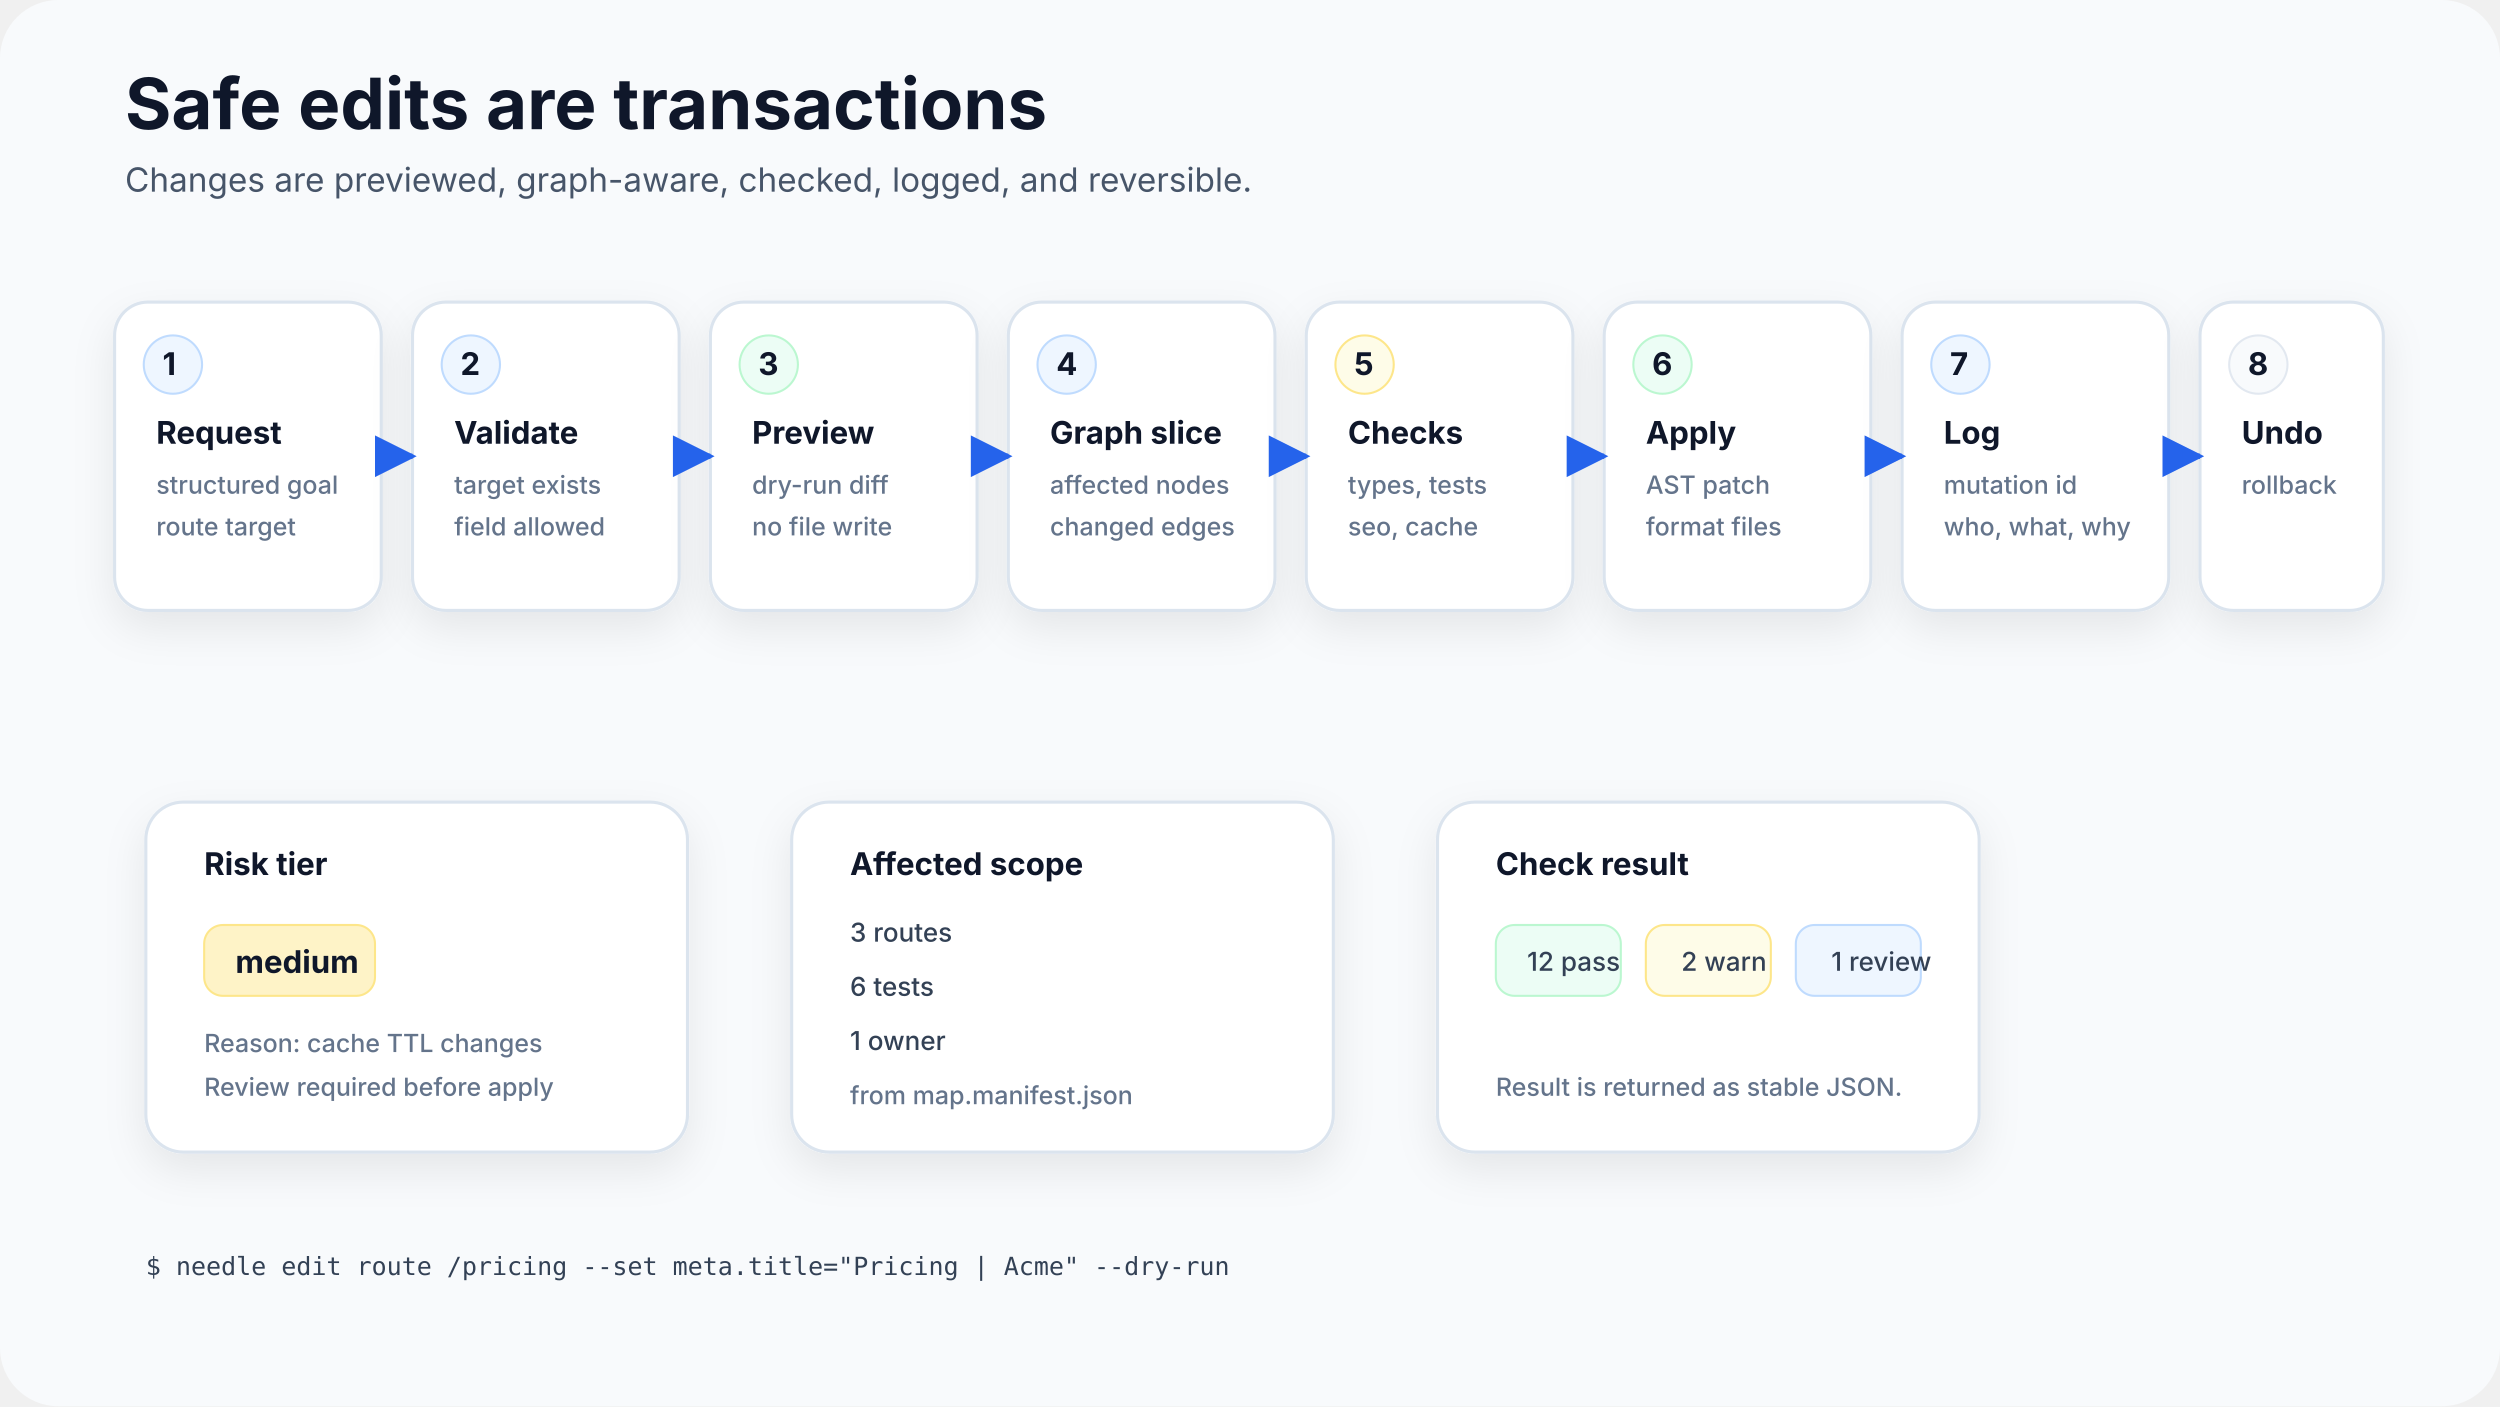
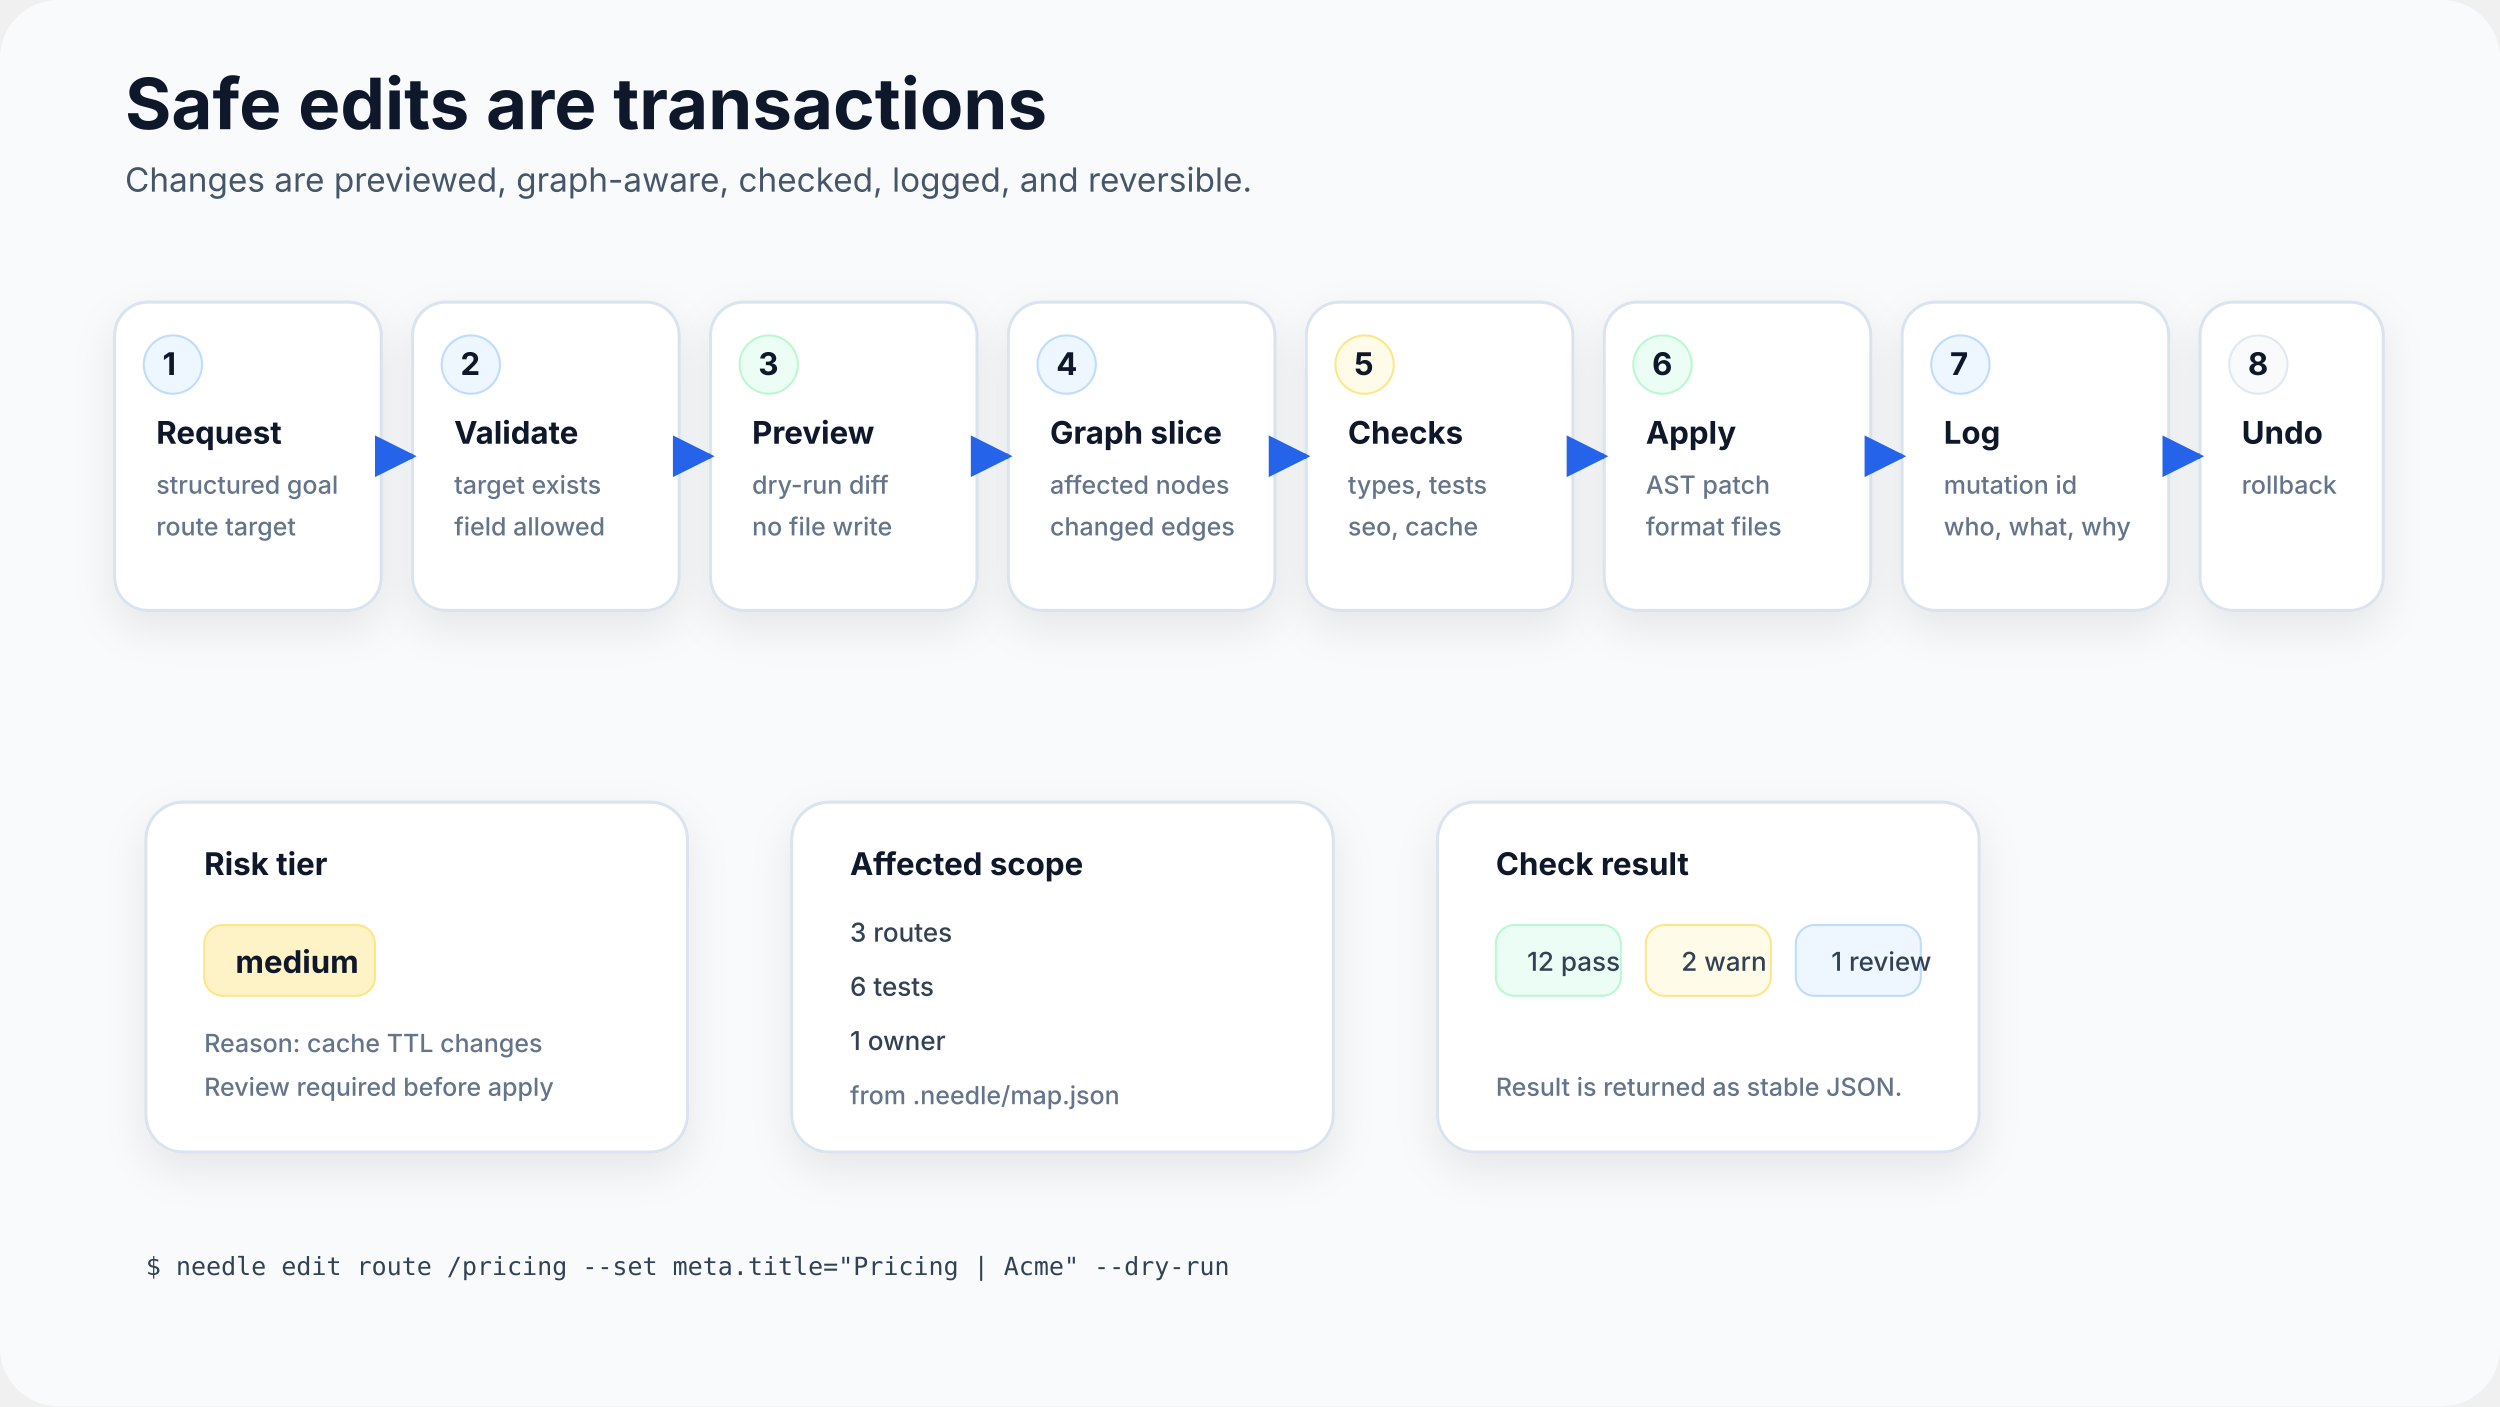
<svg xmlns="http://www.w3.org/2000/svg" width="1200" height="675" viewBox="0 0 1200 675" role="img" aria-labelledby="title desc">
  <defs>
    <style>
      .bg{fill:#f8fafc}.card{fill:#fff;stroke:#dbe4ee;stroke-width:1.5}.soft{fill:#f8fafc;stroke:#e2e8f0}.title{font:700 34px -apple-system,BlinkMacSystemFont,Segoe UI,Inter,Arial,sans-serif;fill:#0f172a}.sub{font:400 16px -apple-system,BlinkMacSystemFont,Segoe UI,Inter,Arial,sans-serif;fill:#475569}.h{font:700 15px -apple-system,BlinkMacSystemFont,Segoe UI,Inter,Arial,sans-serif;fill:#0f172a}.t{font:500 12.5px -apple-system,BlinkMacSystemFont,Segoe UI,Inter,Arial,sans-serif;fill:#334155}.small{font:500 12px -apple-system,BlinkMacSystemFont,Segoe UI,Inter,Arial,sans-serif;fill:#64748b}.code{font:500 12px SFMono-Regular,Consolas,Menlo,monospace;fill:#334155}.green{fill:#059669}.amber{fill:#b45309}.blue{fill:#2563eb}.line{stroke:#2563eb;stroke-width:2.5;fill:none}.shadow{filter:url(#shadow)}
    </style>
    <filter id="shadow" x="-20%" y="-20%" width="140%" height="140%">
      <feDropShadow dx="0" dy="8" stdDeviation="10" flood-color="#0f172a" flood-opacity="0.08" />
    </filter>
    <marker id="arrow" viewBox="0 0 10 10" refX="9" refY="5" markerWidth="8" markerHeight="8" orient="auto">
      <path d="M 0 0 L 10 5 L 0 10 z" fill="#2563eb" />
    </marker>
  </defs>
  <rect class="bg" width="1200" height="675" rx="28" />
  <text class="title" x="60" y="62">Safe edits are transactions</text>
  <text class="sub" x="60" y="92">Changes are previewed, graph-aware, checked, logged, and reversible.</text>
  <g transform="translate(55,145)">
    <rect class="card shadow" x="0" y="0" width="128" height="148" rx="16" />
    <circle cx="28" cy="30" r="14" fill="#eef6ff" stroke="#bfdbfe" />
    <text class="h" x="23" y="35">1</text>
    <text class="h" x="20" y="68">Request</text>
    <text class="small" x="20" y="92">structured goal</text>
    <text class="small" x="20" y="112">route target</text>
  </g>
  <g transform="translate(198,145)">
    <rect class="card shadow" x="0" y="0" width="128" height="148" rx="16" />
    <circle cx="28" cy="30" r="14" fill="#eef6ff" stroke="#bfdbfe" />
    <text class="h" x="23" y="35">2</text>
    <text class="h" x="20" y="68">Validate</text>
    <text class="small" x="20" y="92">target exists</text>
    <text class="small" x="20" y="112">field allowed</text>
  </g>
  <g transform="translate(341,145)">
    <rect class="card shadow" x="0" y="0" width="128" height="148" rx="16" />
    <circle cx="28" cy="30" r="14" fill="#ecfdf5" stroke="#bbf7d0" />
    <text class="h" x="23" y="35">3</text>
    <text class="h" x="20" y="68">Preview</text>
    <text class="small" x="20" y="92">dry-run diff</text>
    <text class="small" x="20" y="112">no file write</text>
  </g>
  <g transform="translate(484,145)">
    <rect class="card shadow" x="0" y="0" width="128" height="148" rx="16" />
    <circle cx="28" cy="30" r="14" fill="#eef6ff" stroke="#bfdbfe" />
    <text class="h" x="23" y="35">4</text>
    <text class="h" x="20" y="68">Graph slice</text>
    <text class="small" x="20" y="92">affected nodes</text>
    <text class="small" x="20" y="112">changed edges</text>
  </g>
  <g transform="translate(627,145)">
    <rect class="card shadow" x="0" y="0" width="128" height="148" rx="16" />
    <circle cx="28" cy="30" r="14" fill="#fefce8" stroke="#fde68a" />
    <text class="h" x="23" y="35">5</text>
    <text class="h" x="20" y="68">Checks</text>
    <text class="small" x="20" y="92">types, tests</text>
    <text class="small" x="20" y="112">seo, cache</text>
  </g>
  <g transform="translate(770,145)">
    <rect class="card shadow" x="0" y="0" width="128" height="148" rx="16" />
    <circle cx="28" cy="30" r="14" fill="#ecfdf5" stroke="#bbf7d0" />
    <text class="h" x="23" y="35">6</text>
    <text class="h" x="20" y="68">Apply</text>
    <text class="small" x="20" y="92">AST patch</text>
    <text class="small" x="20" y="112">format files</text>
  </g>
  <g transform="translate(913,145)">
    <rect class="card shadow" x="0" y="0" width="128" height="148" rx="16" />
    <circle cx="28" cy="30" r="14" fill="#eef6ff" stroke="#bfdbfe" />
    <text class="h" x="23" y="35">7</text>
    <text class="h" x="20" y="68">Log</text>
    <text class="small" x="20" y="92">mutation id</text>
    <text class="small" x="20" y="112">who, what, why</text>
  </g>
  <g transform="translate(1056,145)">
    <rect class="card shadow" x="0" y="0" width="88" height="148" rx="16" />
    <circle cx="28" cy="30" r="14" fill="#f8fafc" stroke="#e2e8f0" />
    <text class="h" x="23" y="35">8</text>
    <text class="h" x="20" y="68">Undo</text>
    <text class="small" x="20" y="92">rollback</text>
  </g>
  <path class="line" marker-end="url(#arrow)" d="M183 219 H198" />
  <path class="line" marker-end="url(#arrow)" d="M326 219 H341" />
  <path class="line" marker-end="url(#arrow)" d="M469 219 H484" />
  <path class="line" marker-end="url(#arrow)" d="M612 219 H627" />
  <path class="line" marker-end="url(#arrow)" d="M755 219 H770" />
  <path class="line" marker-end="url(#arrow)" d="M898 219 H913" />
  <path class="line" marker-end="url(#arrow)" d="M1041 219 H1056" />
  <rect class="card shadow" x="70" y="385" width="260" height="168" rx="18" />
  <text class="h" x="98" y="420">Risk tier</text>
  <rect x="98" y="444" width="82" height="34" rx="9" fill="#fef3c7" stroke="#fde68a" />
  <text class="h" x="113" y="467">medium</text>
  <text class="small" x="98" y="505">Reason: cache TTL changes</text>
  <text class="small" x="98" y="526">Review required before apply</text>
  <rect class="card shadow" x="380" y="385" width="260" height="168" rx="18" />
  <text class="h" x="408" y="420">Affected scope</text>
  <text class="t" x="408" y="452">3 routes</text>
  <text class="t" x="408" y="478">6 tests</text>
  <text class="t" x="408" y="504">1 owner</text>
-   <text class="small" x="408" y="530">from map.manifest.json</text>
+   <text class="small" x="408" y="530">from .needle/map.json</text>
  <rect class="card shadow" x="690" y="385" width="260" height="168" rx="18" />
  <text class="h" x="718" y="420">Check result</text>
  <rect x="718" y="444" width="60" height="34" rx="9" fill="#ecfdf5" stroke="#bbf7d0" />
  <text class="t" x="733" y="466">12 pass</text>
  <rect x="790" y="444" width="60" height="34" rx="9" fill="#fefce8" stroke="#fde68a" />
  <text class="t" x="807" y="466">2 warn</text>
  <rect x="862" y="444" width="60" height="34" rx="9" fill="#eef6ff" stroke="#bfdbfe" />
  <text class="t" x="879" y="466">1 review</text>
  <text class="small" x="718" y="526">Result is returned as stable JSON.</text>
  <text class="code" x="70" y="612">$ needle edit route /pricing --set meta.title="Pricing | Acme" --dry-run</text>
</svg>
